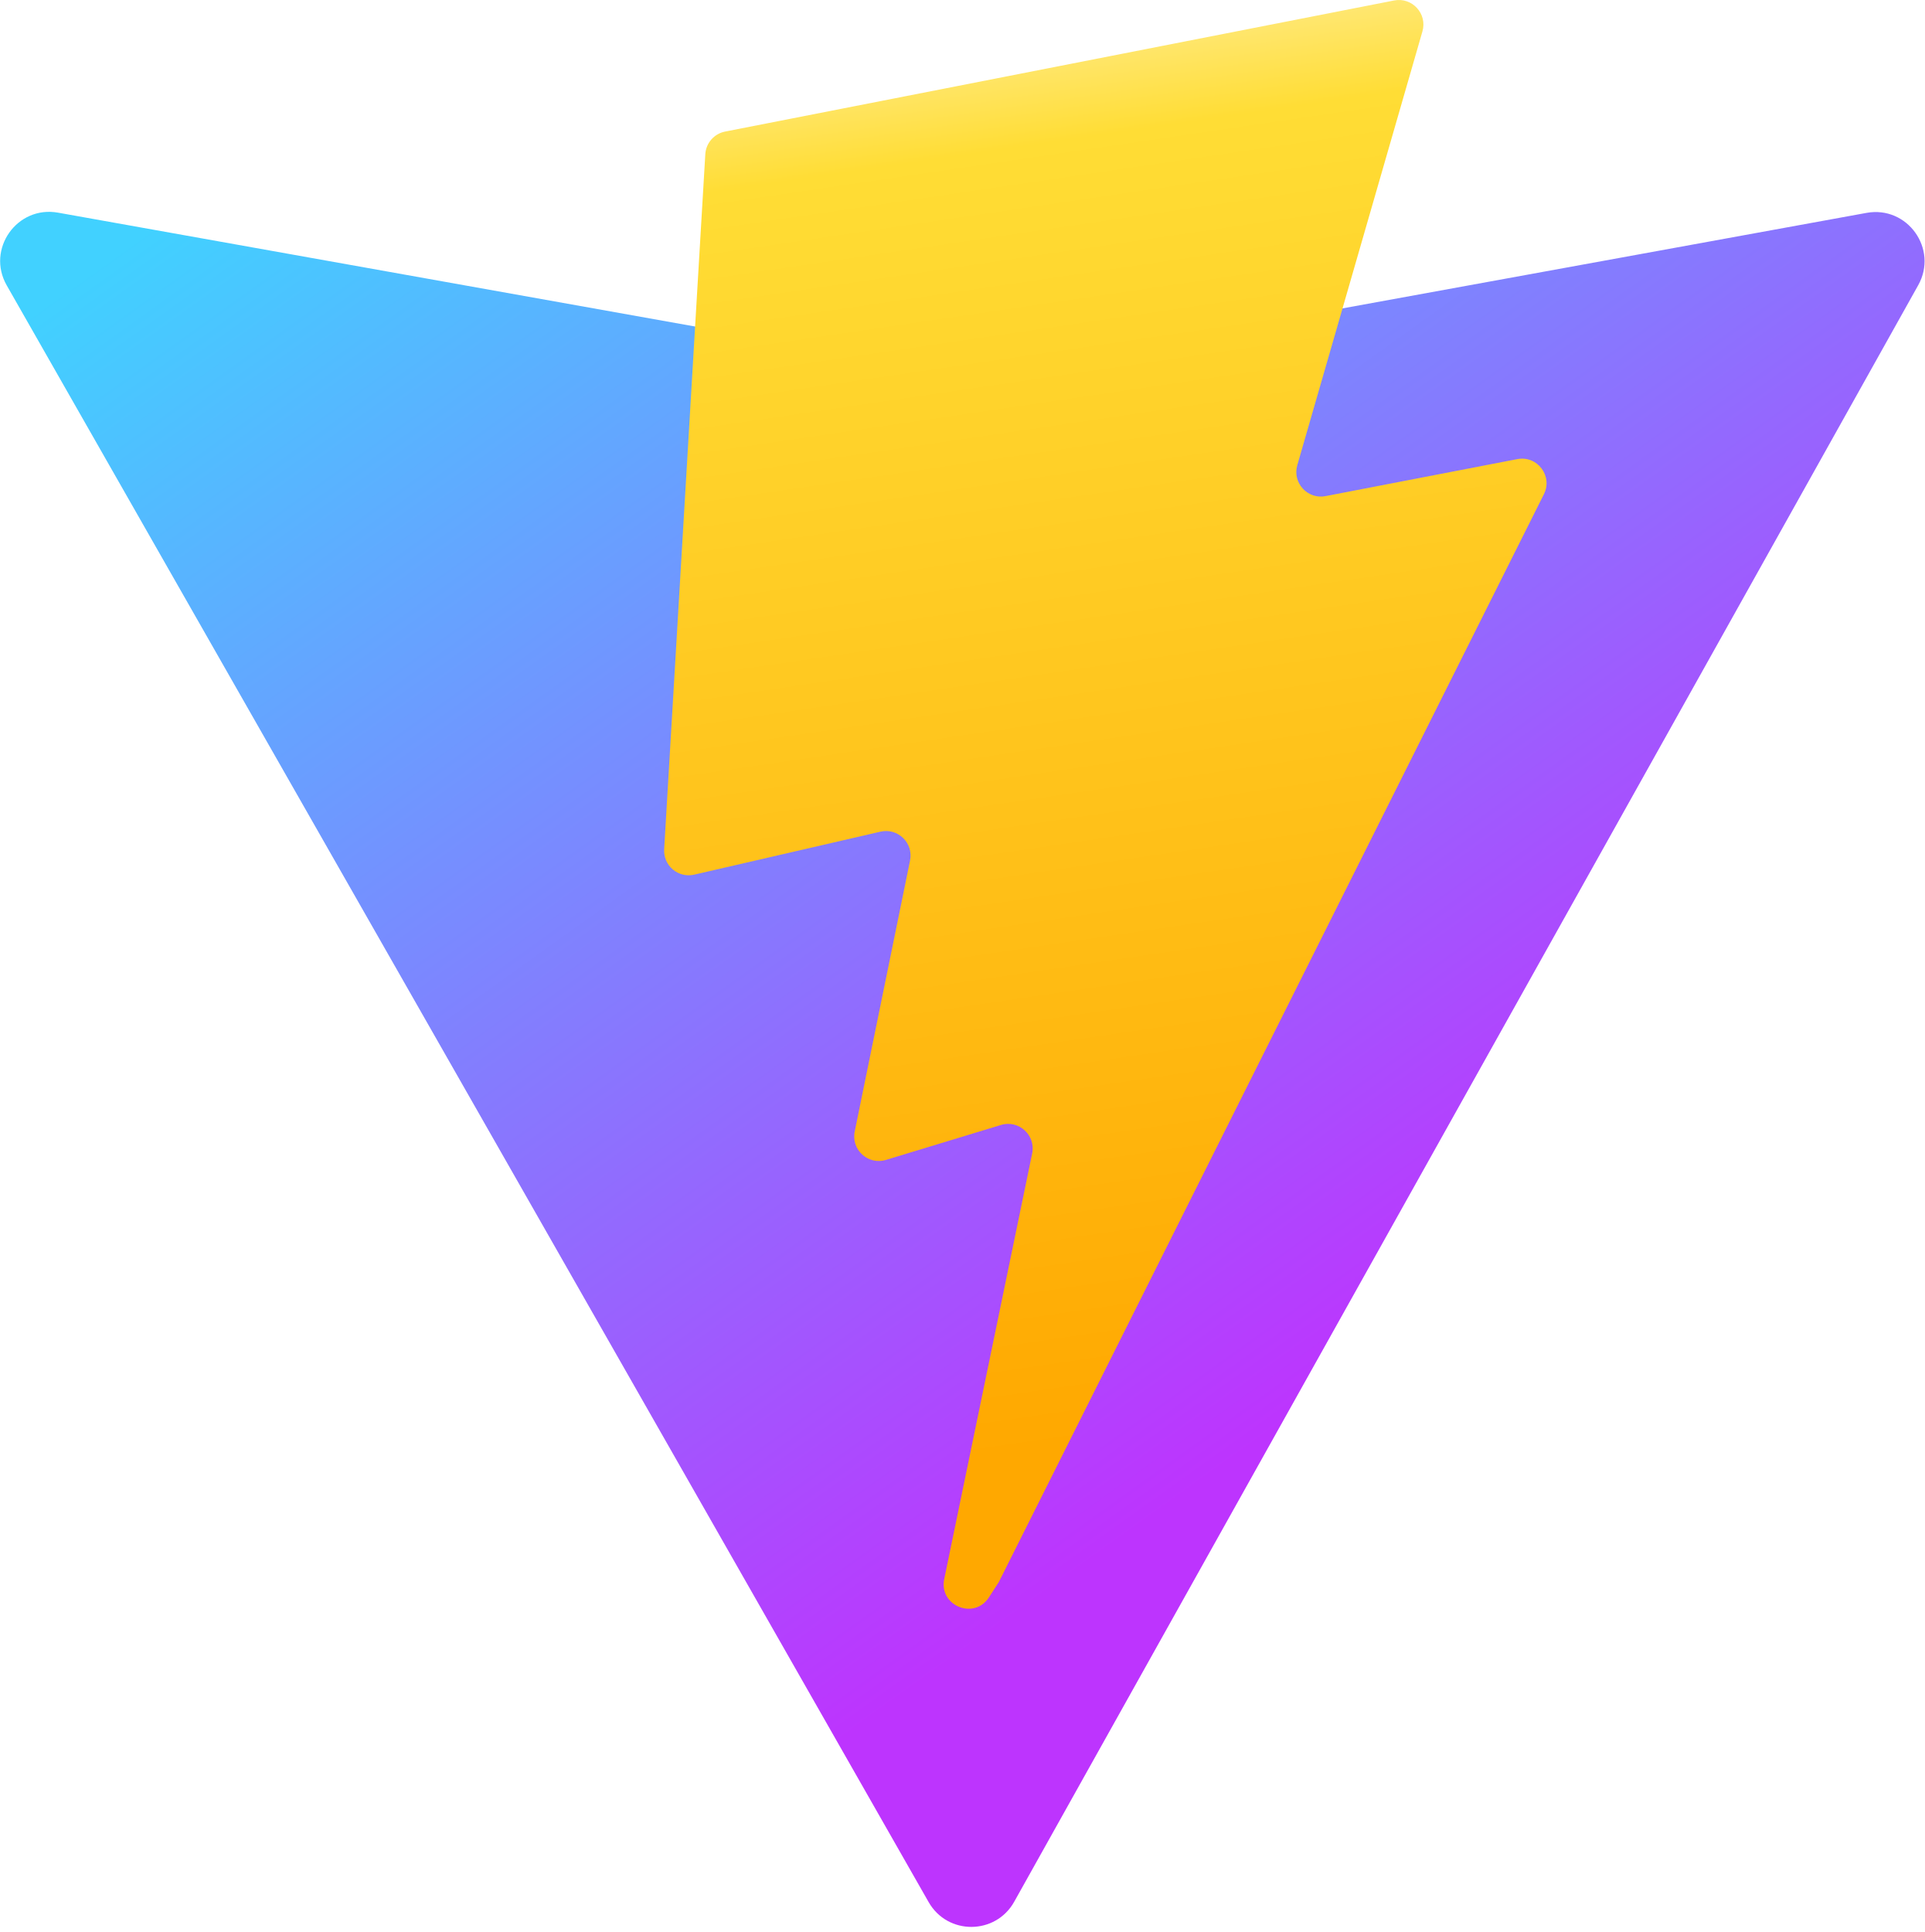
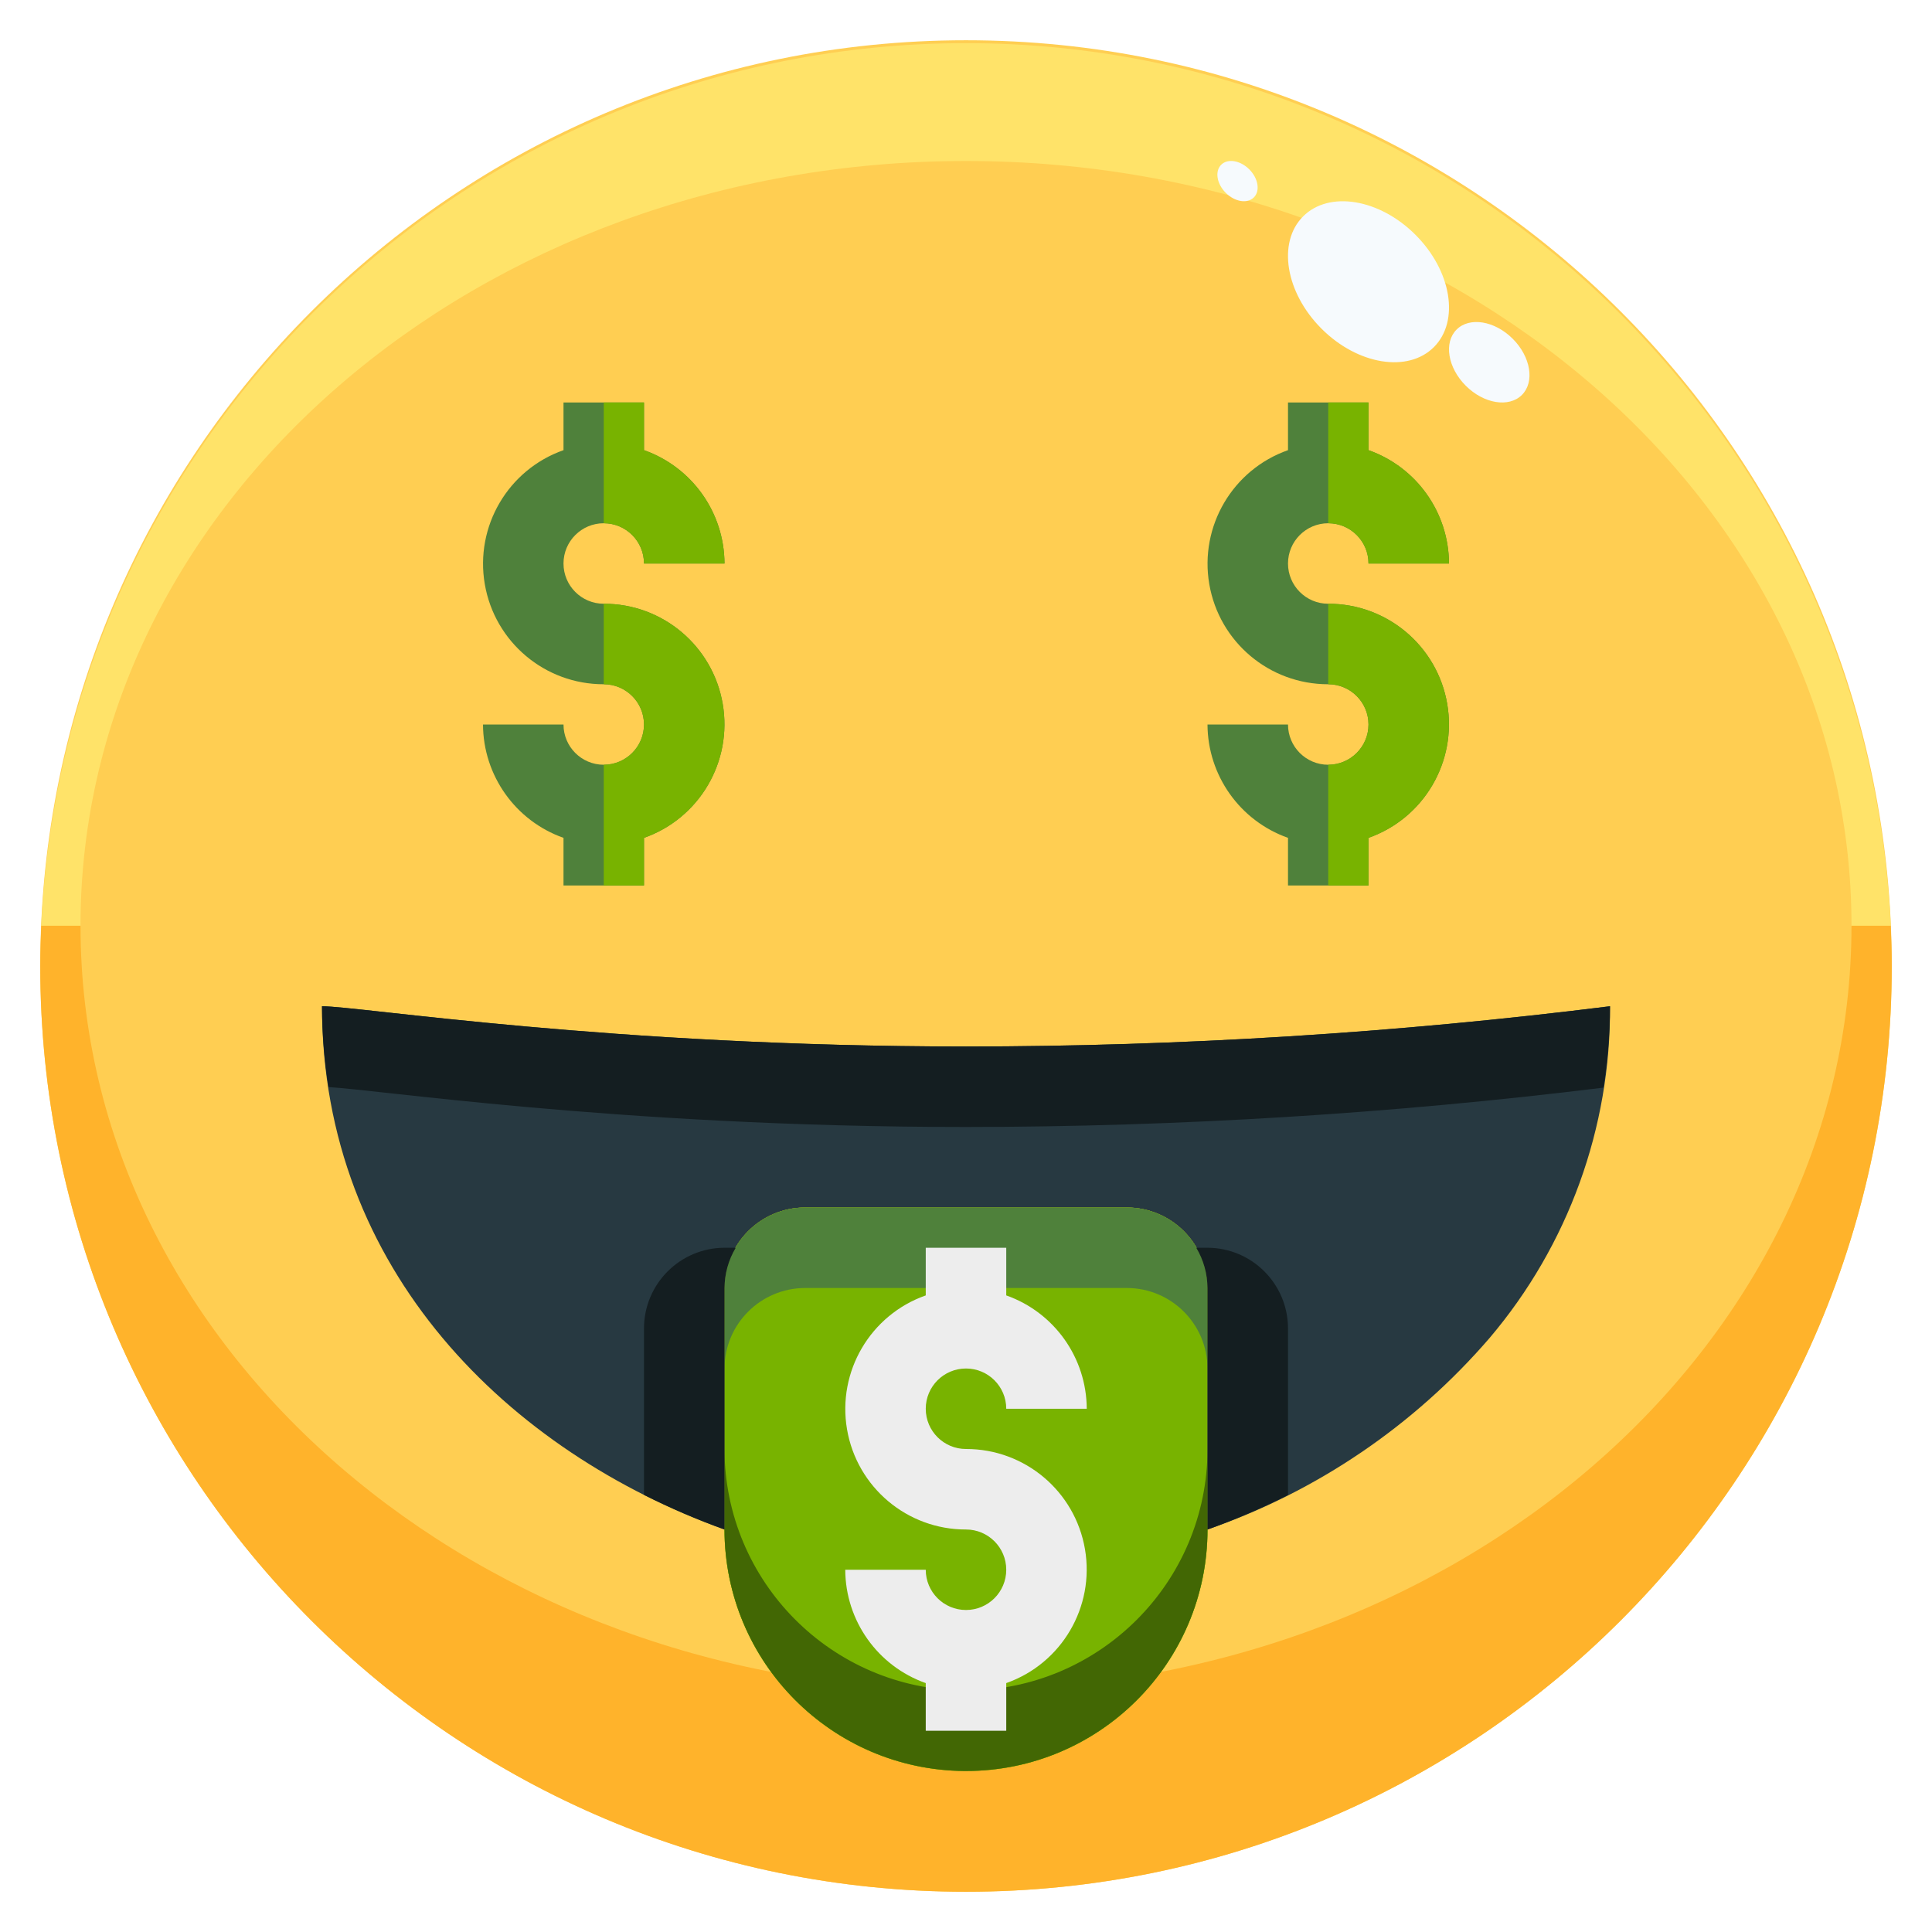
- <svg xmlns="http://www.w3.org/2000/svg" aria-hidden="true" role="img" class="iconify iconify--logos" width="31.88" height="32" preserveAspectRatio="xMidYMid meet" viewBox="0 0 256 257">
+ <svg xmlns="http://www.w3.org/2000/svg" viewBox="0 0 48 48">
  <defs>
-     <linearGradient id="IconifyId1813088fe1fbc01fb466" x1="-.828%" x2="57.636%" y1="7.652%" y2="78.411%">
-       <stop offset="0%" stop-color="#41D1FF" />
-       <stop offset="100%" stop-color="#BD34FE" />
-     </linearGradient>
-     <linearGradient id="IconifyId1813088fe1fbc01fb467" x1="43.376%" x2="50.316%" y1="2.242%" y2="89.03%">
-       <stop offset="0%" stop-color="#FFEA83" />
-       <stop offset="8.333%" stop-color="#FFDD35" />
-       <stop offset="100%" stop-color="#FFA800" />
-     </linearGradient>
+     <style>.cls-4{fill:#f6fafd}.cls-5{fill:#78b300}.cls-7{fill:#4f813b}.cls-10{fill:#141e21}</style>
  </defs>
-   <path fill="url(#IconifyId1813088fe1fbc01fb466)" d="M255.153 37.938L134.897 252.976c-2.483 4.44-8.862 4.466-11.382.048L.875 37.958c-2.746-4.814 1.371-10.646 6.827-9.67l120.385 21.517a6.537 6.537 0 0 0 2.322-.004l117.867-21.483c5.438-.991 9.574 4.796 6.877 9.62Z" />
-   <path fill="url(#IconifyId1813088fe1fbc01fb467)" d="M185.432.063L96.44 17.501a3.268 3.268 0 0 0-2.634 3.014l-5.474 92.456a3.268 3.268 0 0 0 3.997 3.378l24.777-5.718c2.318-.535 4.413 1.507 3.936 3.838l-7.361 36.047c-.495 2.426 1.782 4.5 4.151 3.78l15.304-4.649c2.372-.72 4.652 1.36 4.15 3.788l-11.698 56.621c-.732 3.542 3.979 5.473 5.943 2.437l1.313-2.028l72.516-144.72c1.215-2.423-.88-5.186-3.54-4.672l-25.505 4.922c-2.396.462-4.435-1.77-3.759-4.114l16.646-57.705c.677-2.35-1.37-4.583-3.769-4.113Z" />
+   <g id="_30-money" data-name="30-money">
+     <circle cx="24" cy="24" r="23" style="fill:#ffce52" />
+     <path d="M24 4c12.15 0 22 8.507 22 19h.975a23 23 0 0 0-45.95 0H2C2 12.507 11.85 4 24 4z" style="fill:#ffe369" />
+     <path d="M46 23c0 10.493-9.85 19-22 19S2 33.493 2 23h-.975c-.014.332-.025.665-.025 1a23 23 0 0 0 46 0c0-.335-.011-.668-.025-1z" style="fill:#ffb32b" />
+     <ellipse class="cls-4" cx="37" cy="9" rx=".825" ry="1.148" transform="rotate(-45.02 37 9)" />
+     <ellipse class="cls-4" cx="30.746" cy="4.5" rx=".413" ry=".574" transform="rotate(-45.02 30.745 4.5)" />
+     <ellipse class="cls-4" cx="34" cy="7" rx="1.65" ry="2.297" transform="rotate(-45.02 34 7)" />
+     <path class="cls-5" d="M28 30h-8a2.006 2.006 0 0 0-2 2v6a6.007 6.007 0 0 0 5.95 6H24a6 6 0 0 0 6-6v-6a2.006 2.006 0 0 0-2-2z" />
+     <path d="M40 25a12.6 12.6 0 0 1-2.99 8.24A16.288 16.288 0 0 1 30 38v-6a2.006 2.006 0 0 0-2-2h-8a2.006 2.006 0 0 0-2 2v6c-5.34-1.92-10-6.43-10-13 .47 0 2.26.25 5.04.5s6.54.5 10.96.5a129.033 129.033 0 0 0 16-1z" style="fill:#273941" />
+     <path class="cls-7" d="M33 15a1 1 0 1 1 1-1h2a3 3 0 0 0-2-2.816V10h-2v1.184A2.993 2.993 0 0 0 33 17a1 1 0 1 1-1 1h-2a3 3 0 0 0 2 2.816V22h2v-1.184A2.993 2.993 0 0 0 33 15zM15 15a1 1 0 1 1 1-1h2a3 3 0 0 0-2-2.816V10h-2v1.184A2.993 2.993 0 0 0 15 17a1 1 0 1 1-1 1h-2a3 3 0 0 0 2 2.816V22h2v-1.184A2.993 2.993 0 0 0 15 15z" />
+     <path class="cls-5" d="M33 15v2a1 1 0 0 1 0 2v3h1v-1.184A2.993 2.993 0 0 0 33 15zM34 14h2a3 3 0 0 0-2-2.816V10h-1v3a1 1 0 0 1 1 1zM16 18a1 1 0 0 1-1 1v3h1v-1.184A2.993 2.993 0 0 0 15 15v2a1 1 0 0 1 1 1zM16 14h2a3 3 0 0 0-2-2.816V10h-1v3a1 1 0 0 1 1 1zM28 30h-8a2.006 2.006 0 0 0-2 2v6a6.007 6.007 0 0 0 5.95 6H24a6 6 0 0 0 6-6v-6a2.006 2.006 0 0 0-2-2z" />
+     <path d="M24 42h-.05A6.007 6.007 0 0 1 18 36v2a6.007 6.007 0 0 0 5.95 6H24a6 6 0 0 0 6-6v-2a6 6 0 0 1-6 6z" style="fill:#426704" />
+     <path class="cls-7" d="M28 30h-8a2.006 2.006 0 0 0-2 2v2a2.006 2.006 0 0 1 2-2h8a2.006 2.006 0 0 1 2 2v-2a2.006 2.006 0 0 0-2-2z" />
+     <path d="M24 36a1 1 0 1 1 1-1h2a3 3 0 0 0-2-2.816V31h-2v1.184A2.993 2.993 0 0 0 24 38a1 1 0 1 1-1 1h-2a3 3 0 0 0 2 2.816V43h2v-1.184A2.993 2.993 0 0 0 24 36z" style="fill:#ededed" />
+     <path class="cls-10" d="M24 28a130.231 130.231 0 0 0 15.836-.978A13.148 13.148 0 0 0 40 25a129.033 129.033 0 0 1-16 1c-4.42 0-8.18-.25-10.96-.5S8.47 25 8 25a13.23 13.23 0 0 0 .162 2.008c.634.037 2.335.263 4.878.492 2.78.25 6.54.5 10.96.5zM30 31h-.279A1.975 1.975 0 0 1 30 32v6a17.855 17.855 0 0 0 2-.858V33a2.006 2.006 0 0 0-2-2zM18 32a1.975 1.975 0 0 1 .279-1H18a2.006 2.006 0 0 0-2 2v4.14a18.056 18.056 0 0 0 2 .86z" />
+   </g>
</svg>
